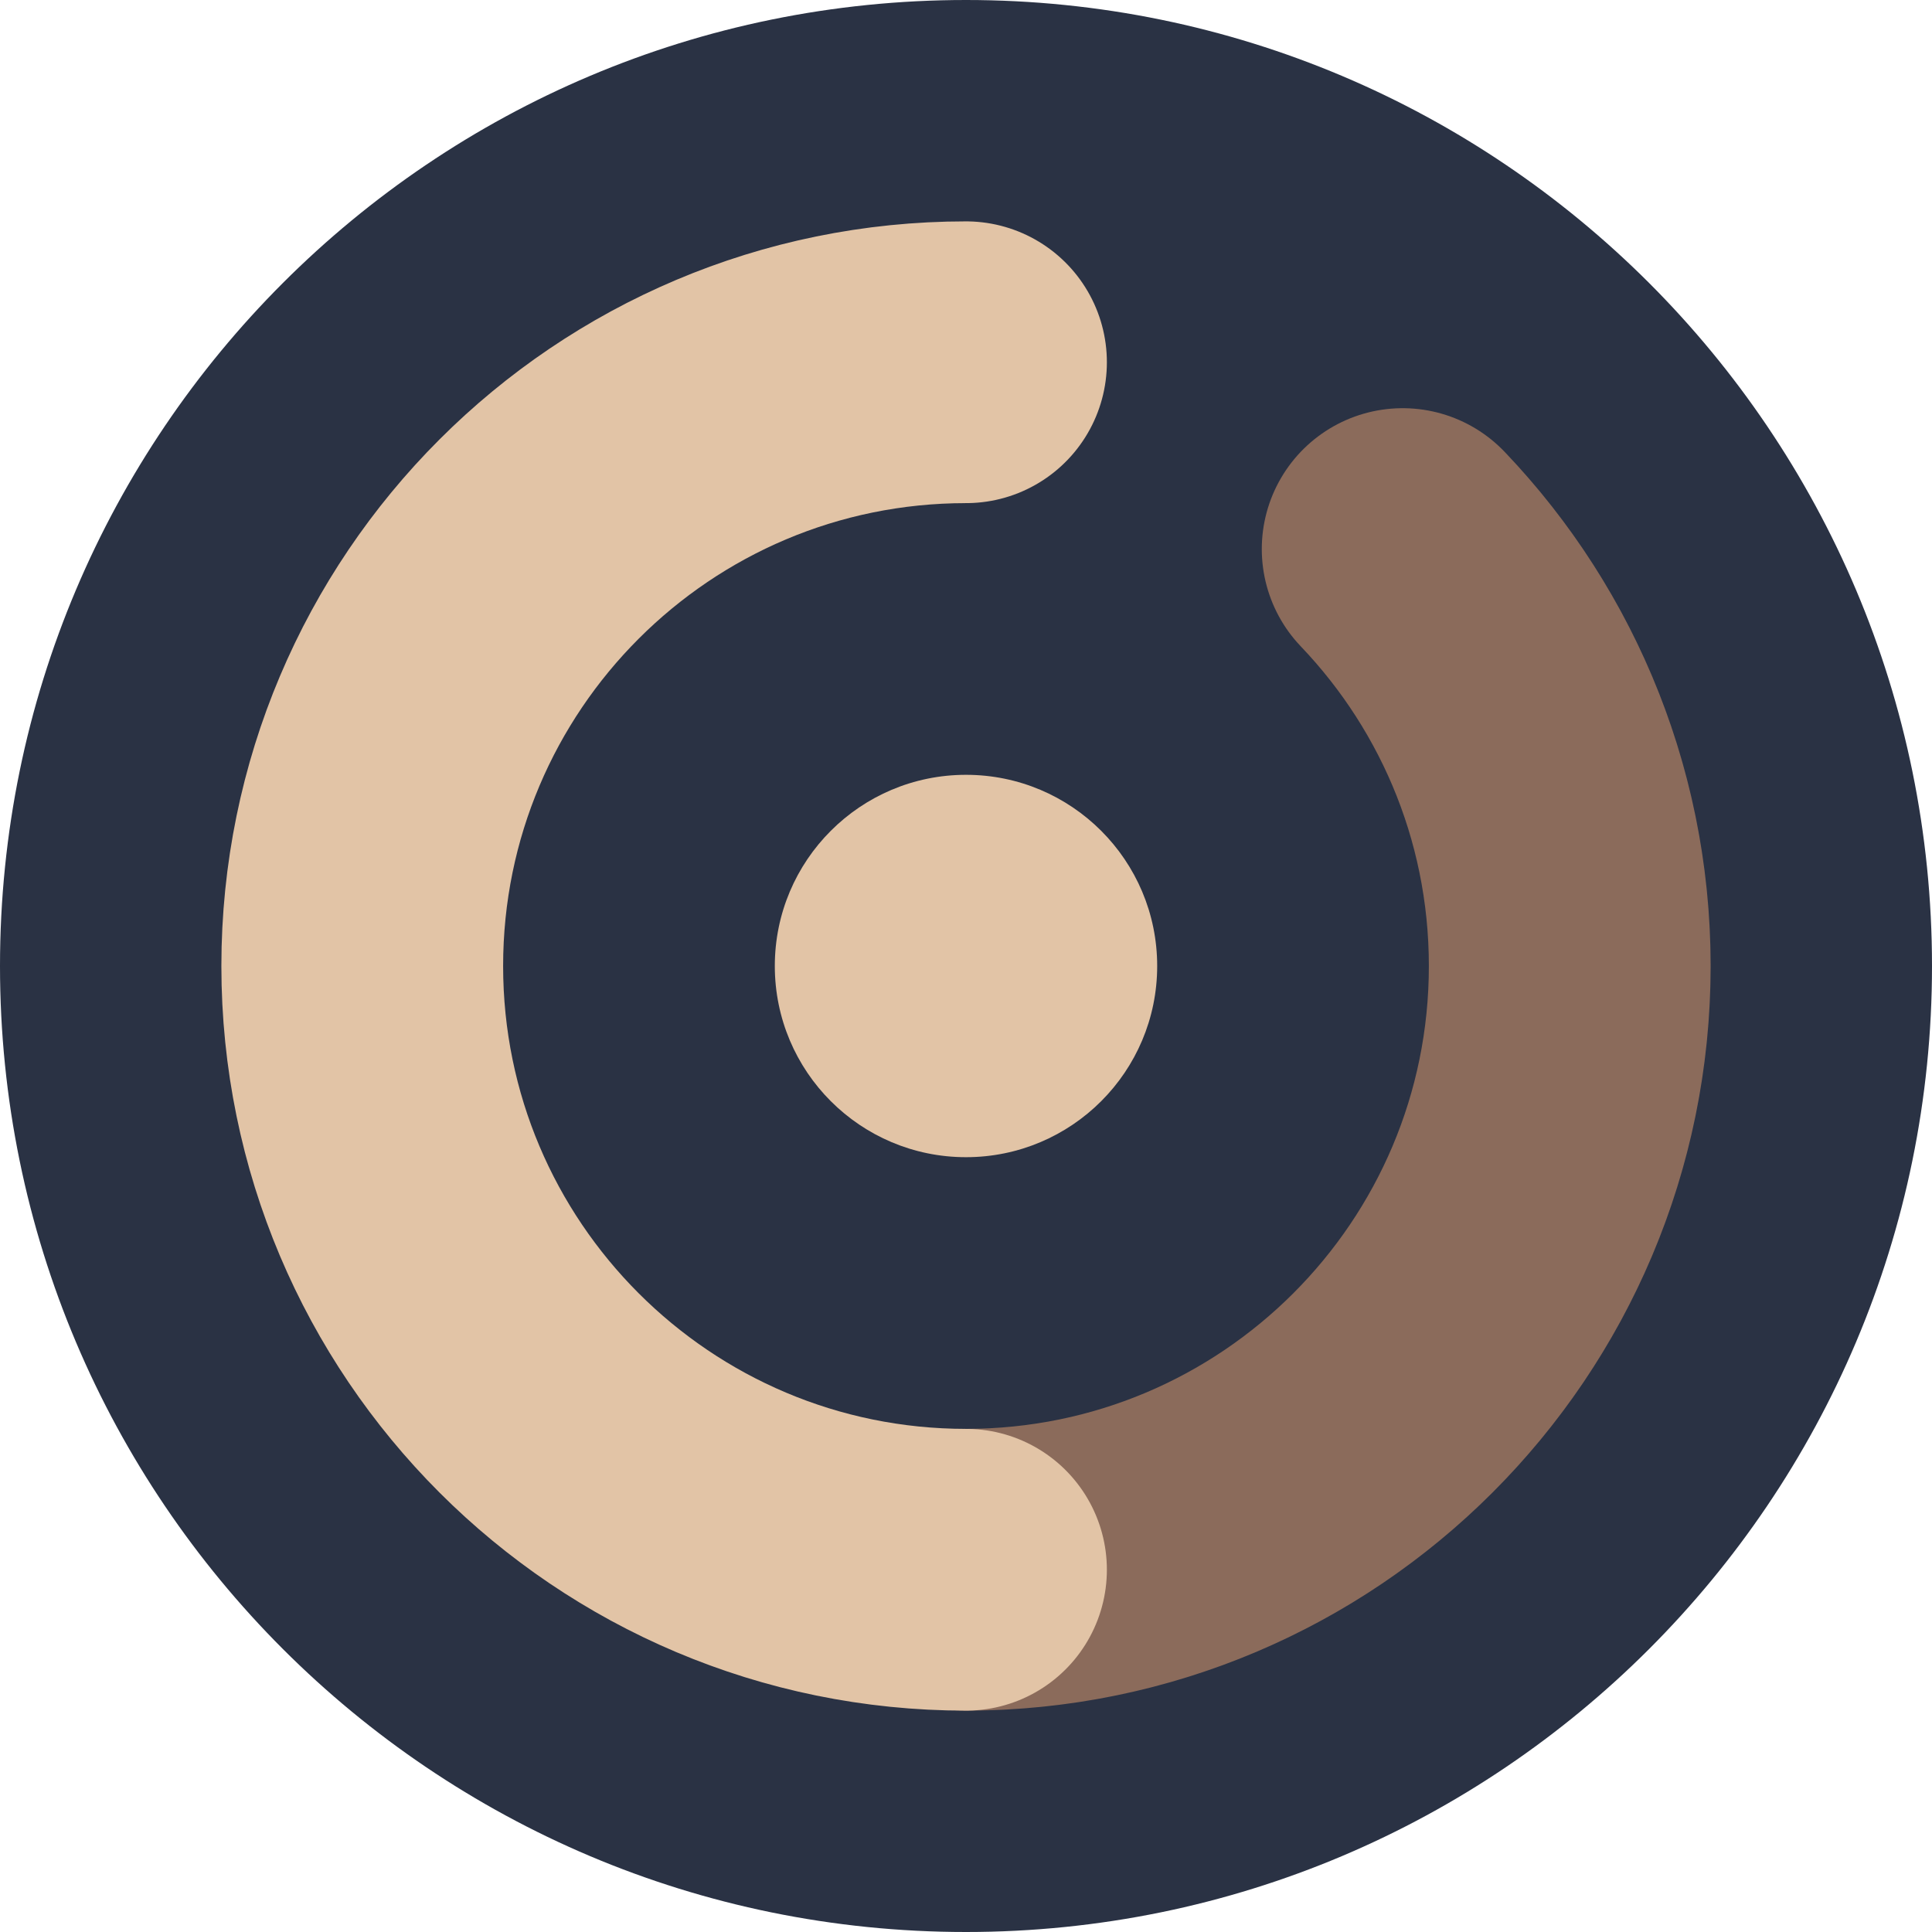
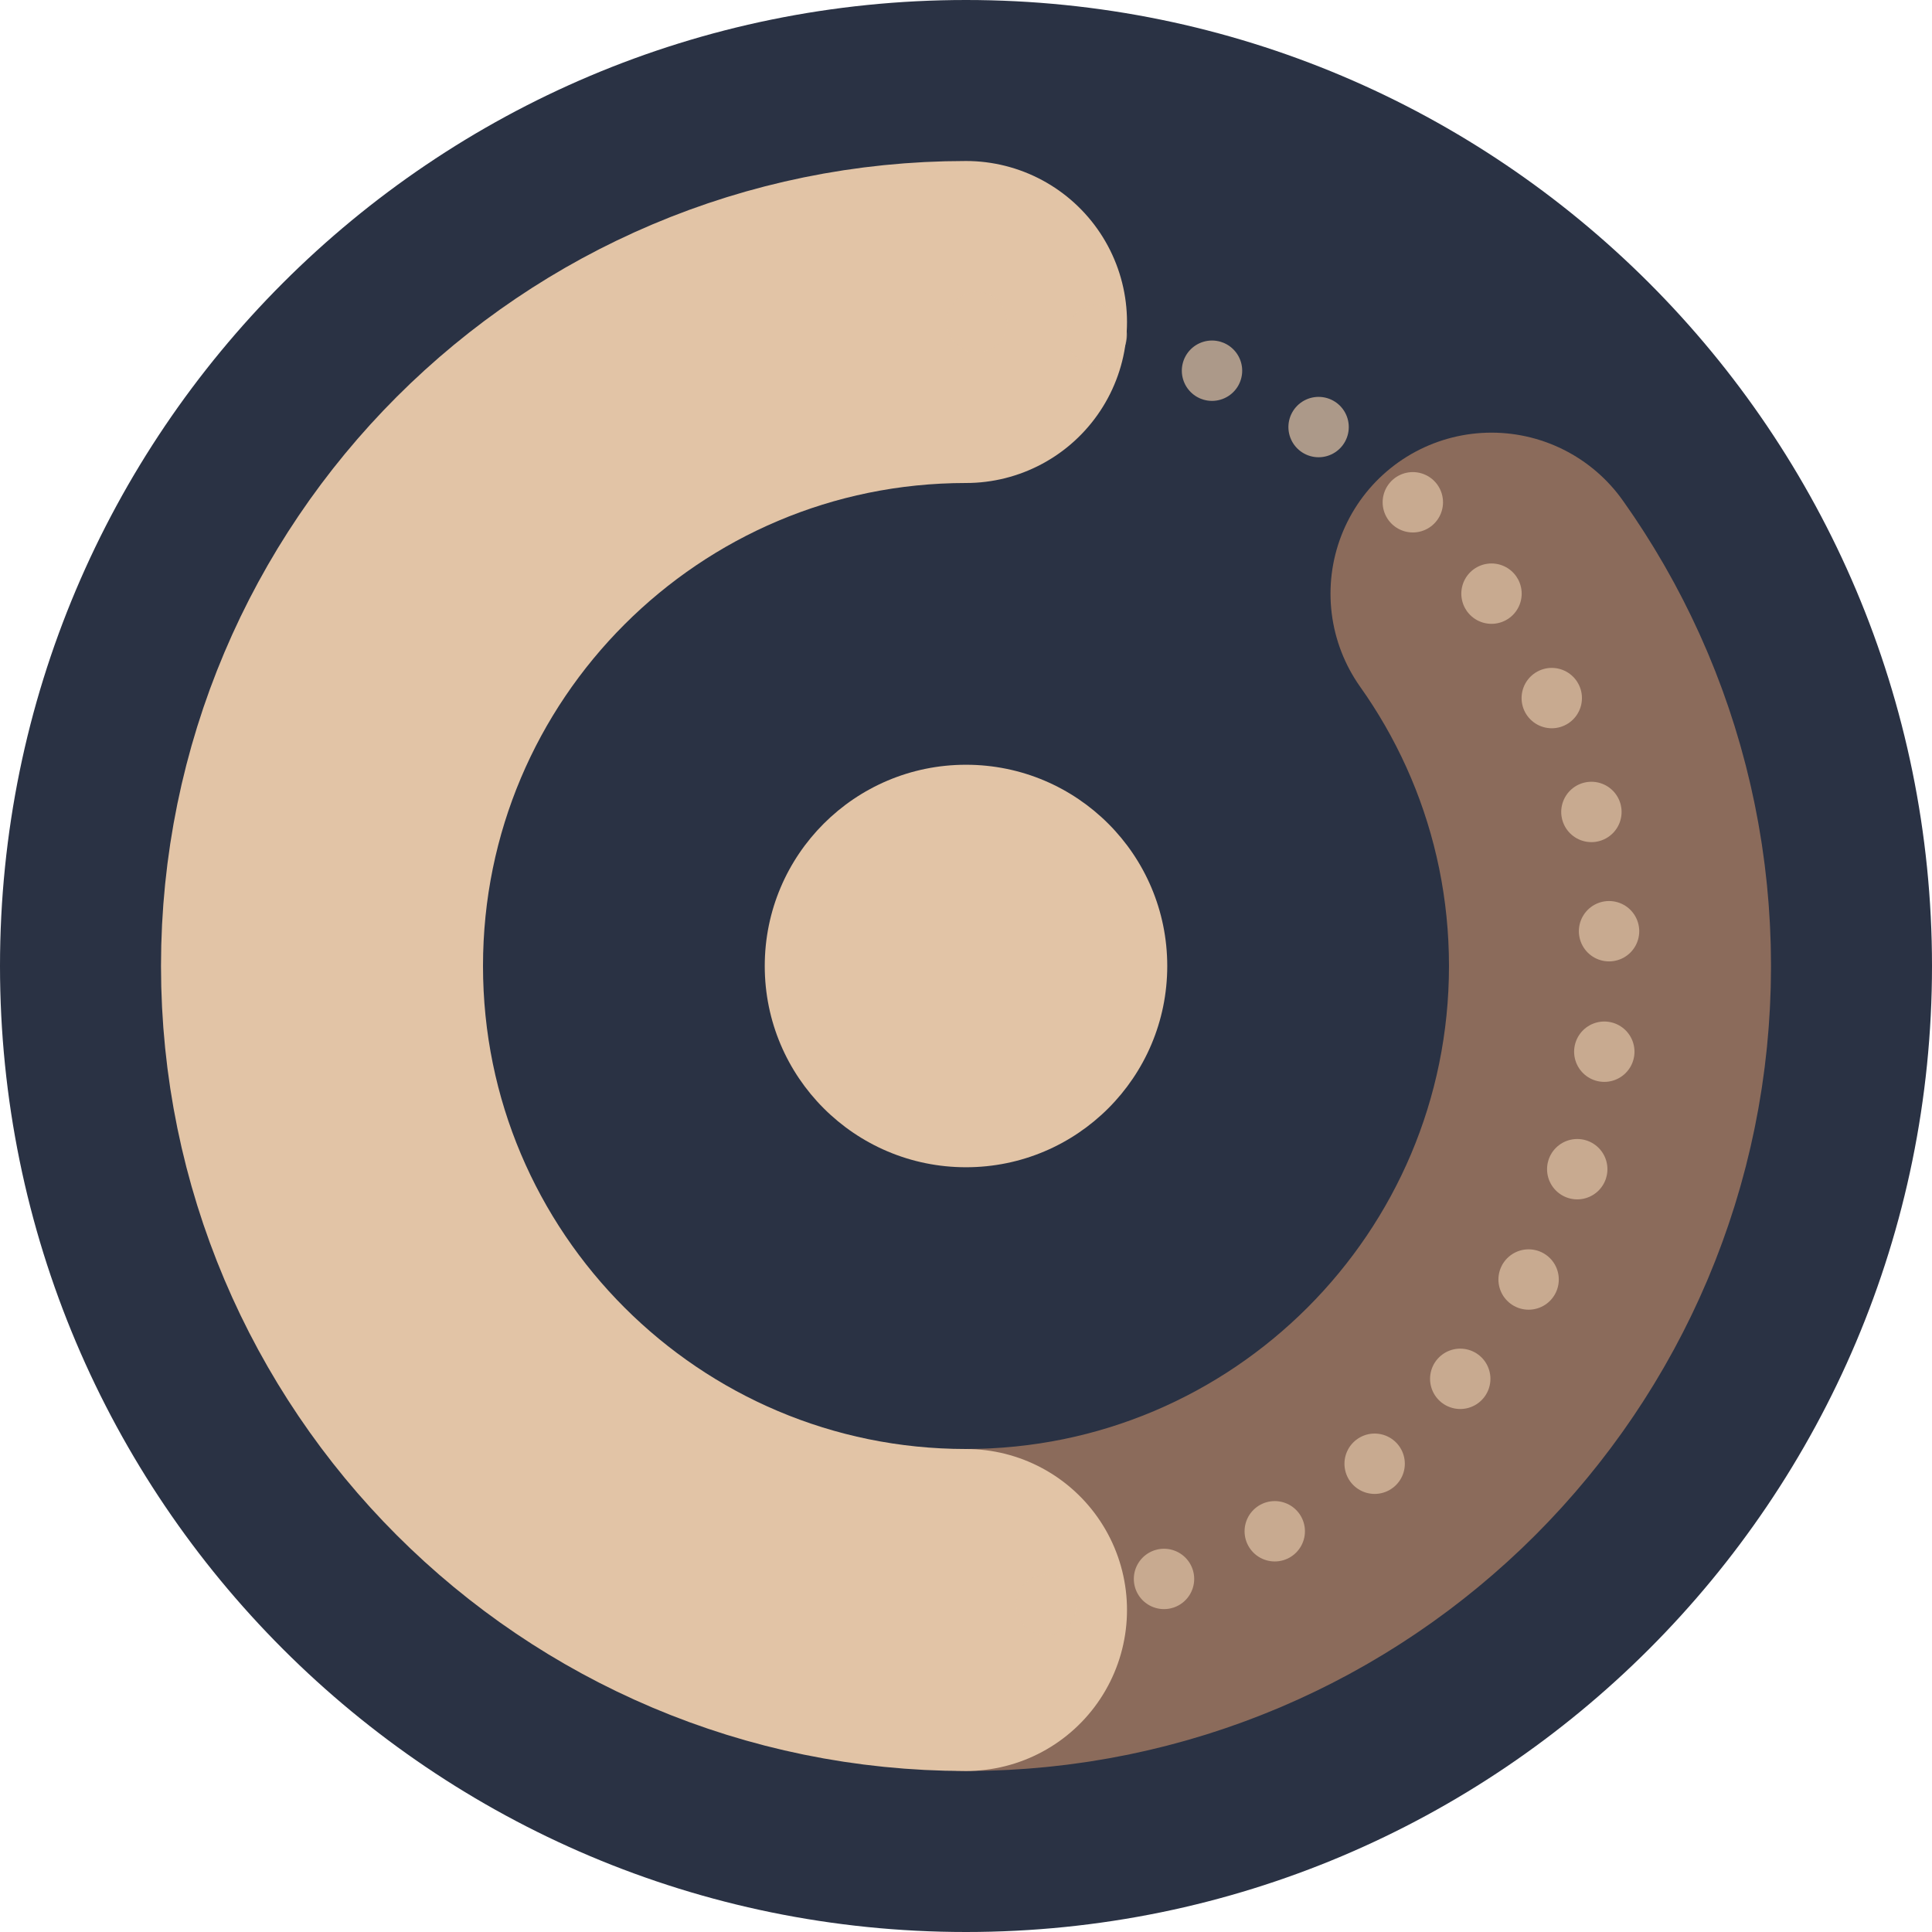
<svg xmlns="http://www.w3.org/2000/svg" viewBox="0 0 96 96" width="16" height="16">
  <circle cx="48" cy="48" r="48" fill="#2A3244" />
-   <path d="M48 78 A30 30 0 0 0 48 18" pathLength="100" stroke="#8B6B5B" stroke-width="14" fill="none" stroke-linecap="round" stroke-dasharray="70 100" />
-   <path d="M48 78 A30 30 0 0 1 48 18" stroke="#E2C4A6" stroke-width="14" fill="none" stroke-linecap="round" />
-   <circle cx="48" cy="48" r="9.5" fill="#E2C4A6" />
+   <path d="M48 80 A32 32 0 0 0 48 16" pathLength="100" stroke="#8B6B5B" stroke-width="16" fill="none" stroke-linecap="round" stroke-dasharray="70 100" />
+   <path d="M48 80 A32 32 0 0 1 48 16" stroke="#E2C4A6" stroke-width="16" fill="none" stroke-linecap="round" />
+   <path d="M48 80 A32 32 0 0 0 48 16" pathLength="100" stroke="#E2C4A6" stroke-width="3" fill="none" stroke-linecap="round" stroke-dasharray="0 6" stroke-dashoffset="-70" opacity=".7" />
+   <circle cx="48" cy="48" r="10" fill="#E2C4A6" />
</svg>
